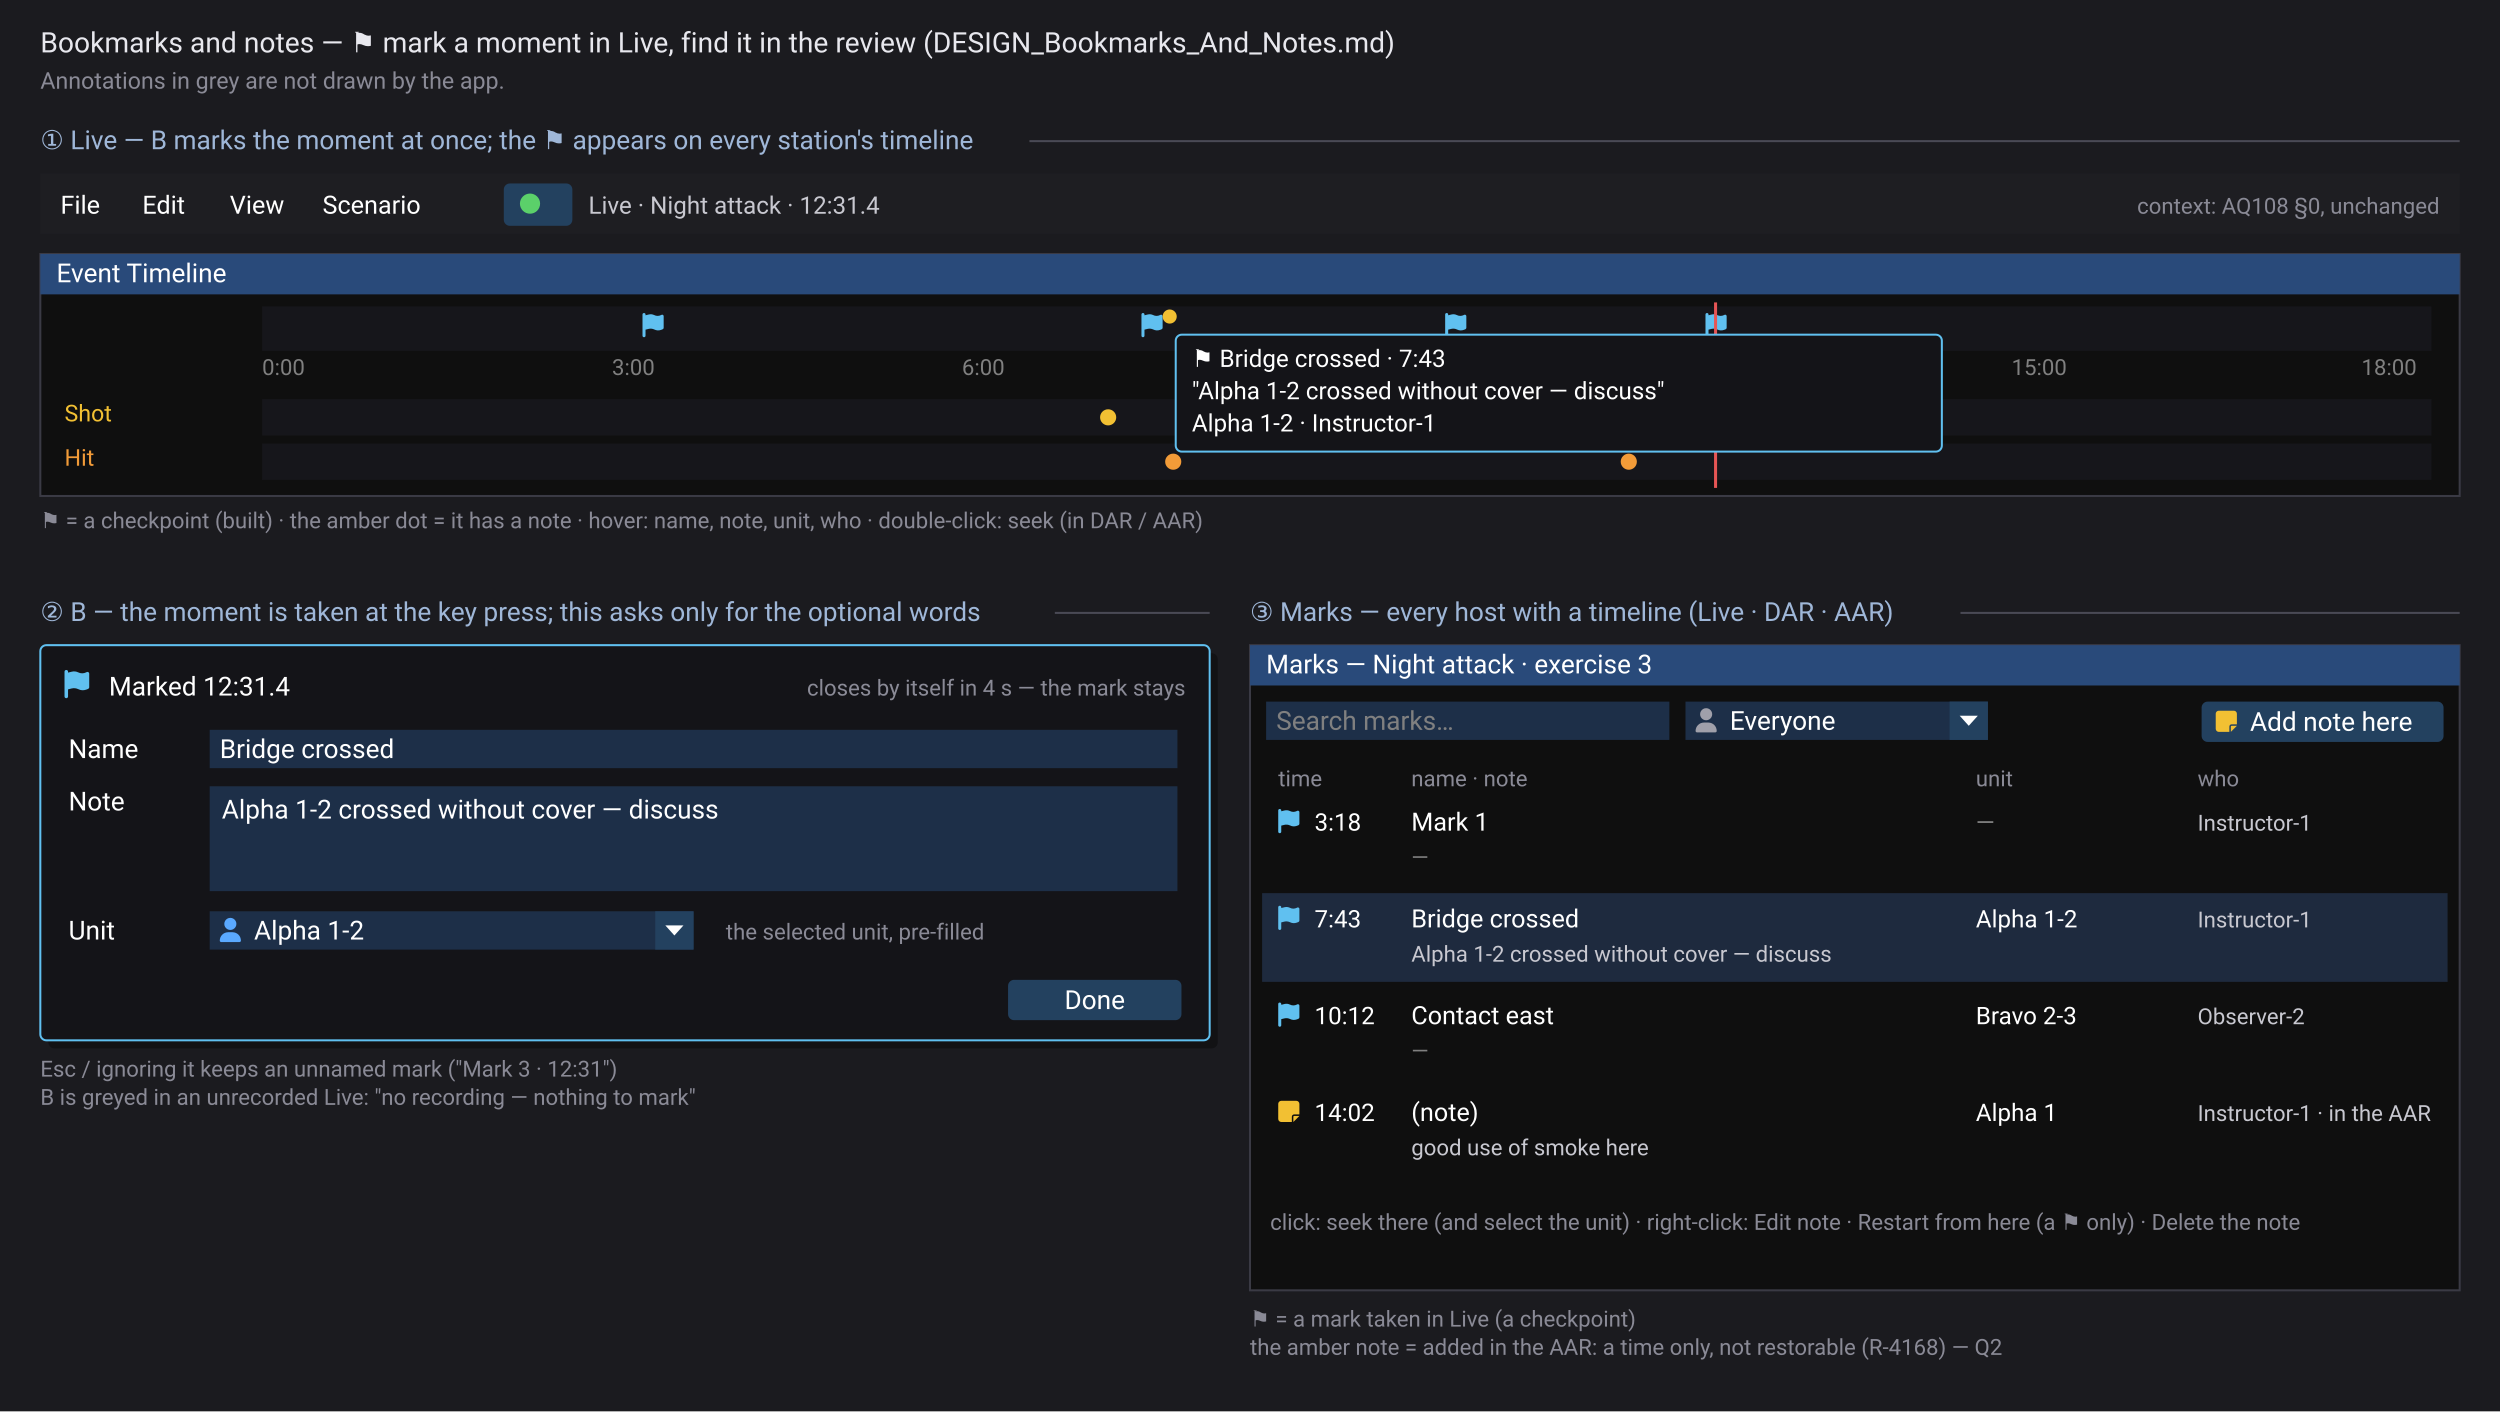
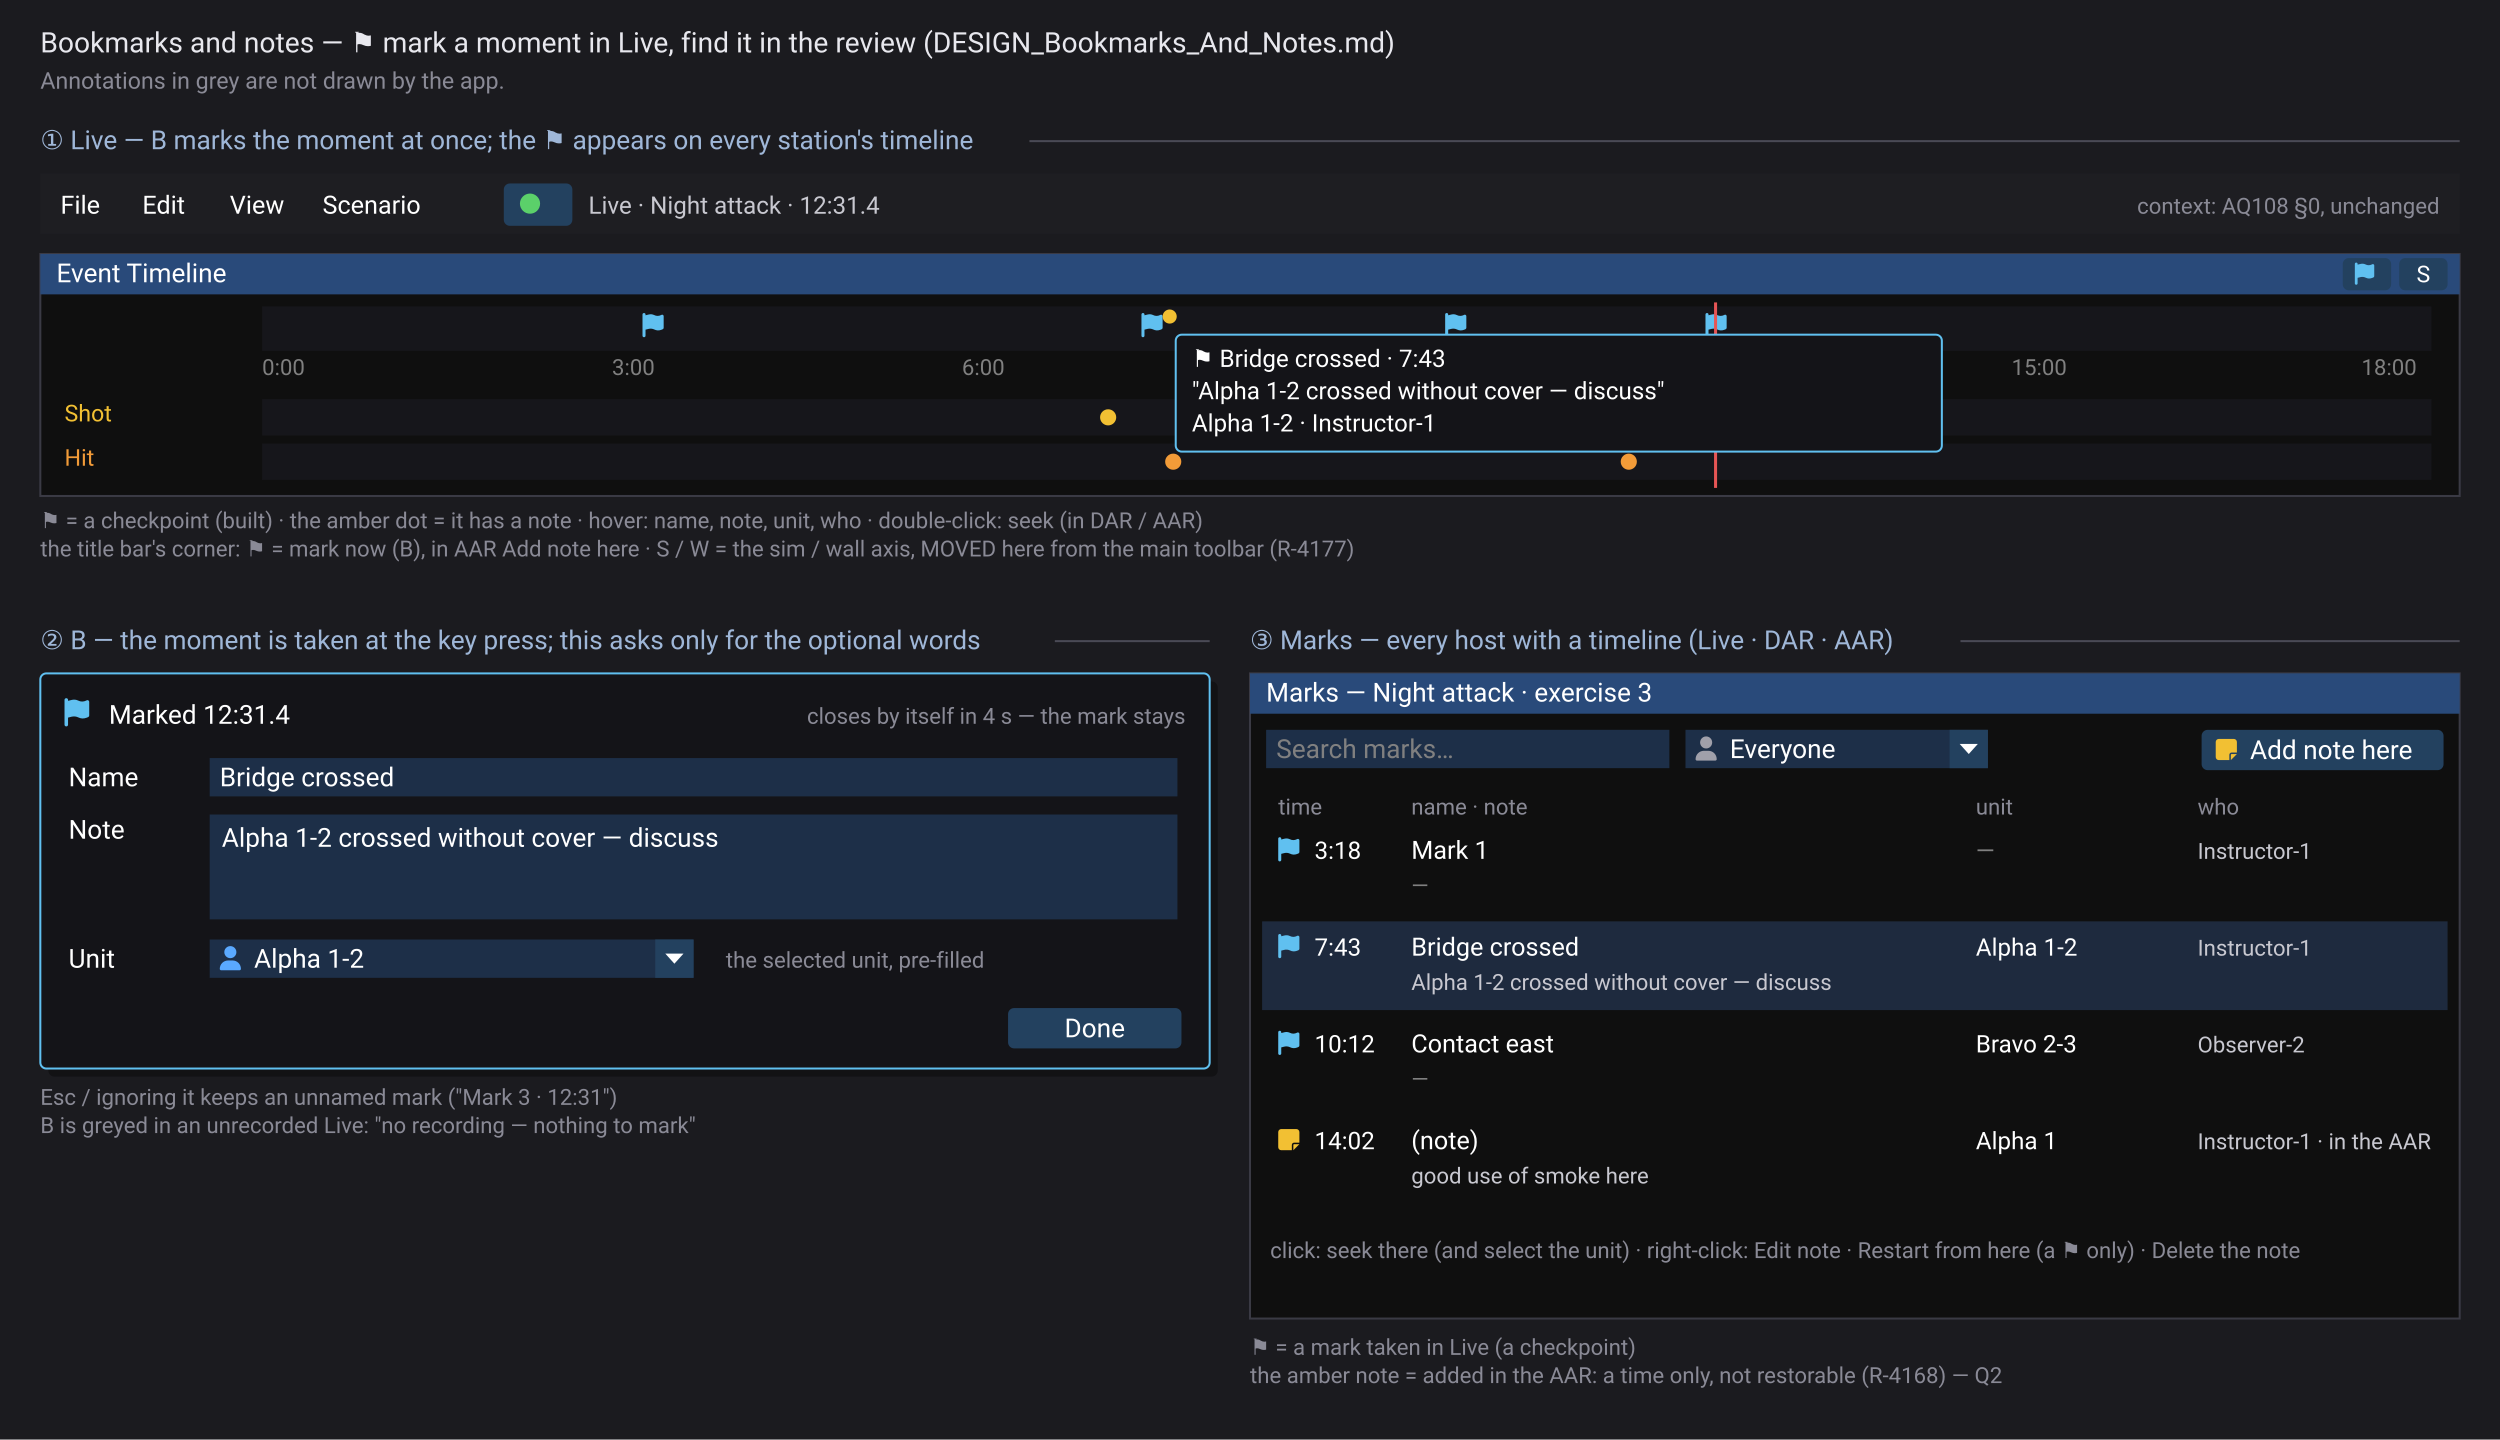
- <svg xmlns="http://www.w3.org/2000/svg" width="1240" height="700" viewBox="0 0 1240 700">
-   <rect x="0" y="0" width="1240" height="700" fill="#1B1B1F" rx="0" opacity="1" />
+ <svg xmlns="http://www.w3.org/2000/svg" width="1240" height="714" viewBox="0 0 1240 714">
+   <rect x="0" y="0" width="1240" height="714" fill="#1B1B1F" rx="0" opacity="1" />
  <text x="20" y="26" fill="#E8E8EE" font-size="14" font-family="Roboto, Segoe UI, Arial, sans-serif" text-anchor="start" font-weight="normal" xml:space="preserve">Bookmarks and notes — ⚑ mark a moment in Live, find it in the review (DESIGN_Bookmarks_And_Notes.md)</text>
  <text x="20" y="44" fill="#8A8A96" font-size="11.5" font-family="Roboto, Segoe UI, Arial, sans-serif" text-anchor="start" font-weight="normal" xml:space="preserve">Annotations in grey are not drawn by the app.</text>
  <text x="20" y="74" fill="#9FB7D8" font-size="13" font-family="Roboto, Segoe UI, Arial, sans-serif" text-anchor="start" font-weight="normal" xml:space="preserve">① Live — B marks the moment at once; the ⚑ appears on every station's timeline</text>
  <line x1="510.6" y1="70" x2="1220" y2="70" stroke="#4A4A55" stroke-width="1" />
  <rect x="20" y="86" width="1200" height="30" fill="#1E1E22" rx="0" opacity="1" />
  <text x="30" y="106" fill="#FFFFFF" font-size="12.5" font-family="Roboto, Segoe UI, Arial, sans-serif" text-anchor="start" font-weight="normal" xml:space="preserve">File</text>
  <text x="70.596" y="106" fill="#FFFFFF" font-size="12.5" font-family="Roboto, Segoe UI, Arial, sans-serif" text-anchor="start" font-weight="normal" xml:space="preserve">Edit</text>
  <text x="113.981" y="106" fill="#FFFFFF" font-size="12.5" font-family="Roboto, Segoe UI, Arial, sans-serif" text-anchor="start" font-weight="normal" xml:space="preserve">View</text>
  <text x="159.962" y="106" fill="#FFFFFF" font-size="12.5" font-family="Roboto, Segoe UI, Arial, sans-serif" text-anchor="start" font-weight="normal" xml:space="preserve">Scenario</text>
  <rect x="249.885" y="91" width="34" height="21" fill="#23415F" rx="3" opacity="1" />
  <circle cx="262.885" cy="101" r="5" fill="#5BD06A" />
  <text x="291.885" y="106" fill="#C8C8D0" font-size="12" font-family="Roboto, Segoe UI, Arial, sans-serif" text-anchor="start" font-weight="normal" xml:space="preserve">Live · Night attack · 12:31.4</text>
  <text x="1210" y="106" fill="#8A8A96" font-size="11" font-family="Roboto, Segoe UI, Arial, sans-serif" text-anchor="end" font-weight="normal" xml:space="preserve">context: AQ108 §0, unchanged</text>
  <rect x="20" y="126" width="1200" height="120" fill="#0F0F0F" rx="0" stroke="#3A3A44" stroke-width="1" opacity="1" />
  <rect x="20" y="126" width="1200" height="20" fill="#294A7A" rx="0" opacity="1" />
  <text x="28" y="140" fill="#FFFFFF" font-size="13" font-family="Roboto, Segoe UI, Arial, sans-serif" text-anchor="start" font-weight="normal" xml:space="preserve">Event Timeline</text>
+   <rect x="1162" y="128" width="24" height="16" fill="#23415F" rx="3" opacity="1" />
+   <path d="M64 416Q64 430 55 439Q46 448 32 448Q18 448 9 439Q0 430 0 416V384V80V-32Q0 -46 9 -55Q18 -64 32 -64Q46 -64 55 -55Q64 -46 64 -32V96L128 112Q192 127 251 99Q320 65 393 91L427 104Q447 113 448 134V382Q447 400 433 408Q420 417 403 410L394 405Q358 387 320 387Q282 387 247 405Q192 431 133 417L64 400V416Z" fill="#60C0F0" fill-opacity="1" transform="translate(1168,139.8613) scale(0.02148438,-0.02148438)" />
+   <rect x="1190" y="128" width="24" height="16" fill="#23415F" rx="3" opacity="1" />
+   <text x="1202" y="140" fill="#FFFFFF" font-size="11.5" font-family="Roboto, Segoe UI, Arial, sans-serif" text-anchor="middle" font-weight="normal" xml:space="preserve">S</text>
  <rect x="130" y="152" width="1076" height="22" fill="#16161B" rx="0" opacity="1" />
  <text x="130.0" y="186" fill="#808080" font-size="11" font-family="Roboto, Segoe UI, Arial, sans-serif" text-anchor="start" font-weight="normal" xml:space="preserve">0:00</text>
  <text x="303.548" y="186" fill="#808080" font-size="11" font-family="Roboto, Segoe UI, Arial, sans-serif" text-anchor="start" font-weight="normal" xml:space="preserve">3:00</text>
  <text x="477.097" y="186" fill="#808080" font-size="11" font-family="Roboto, Segoe UI, Arial, sans-serif" text-anchor="start" font-weight="normal" xml:space="preserve">6:00</text>
  <text x="650.645" y="186" fill="#808080" font-size="11" font-family="Roboto, Segoe UI, Arial, sans-serif" text-anchor="start" font-weight="normal" xml:space="preserve">9:00</text>
  <text x="824.194" y="186" fill="#808080" font-size="11" font-family="Roboto, Segoe UI, Arial, sans-serif" text-anchor="start" font-weight="normal" xml:space="preserve">12:00</text>
  <text x="997.742" y="186" fill="#808080" font-size="11" font-family="Roboto, Segoe UI, Arial, sans-serif" text-anchor="start" font-weight="normal" xml:space="preserve">15:00</text>
  <text x="1171.29" y="186" fill="#808080" font-size="11" font-family="Roboto, Segoe UI, Arial, sans-serif" text-anchor="start" font-weight="normal" xml:space="preserve">18:00</text>
  <path d="M64 416Q64 430 55 439Q46 448 32 448Q18 448 9 439Q0 430 0 416V384V80V-32Q0 -46 9 -55Q18 -64 32 -64Q46 -64 55 -55Q64 -46 64 -32V96L128 112Q192 127 251 99Q320 65 393 91L427 104Q447 113 448 134V382Q447 400 433 408Q420 417 403 410L394 405Q358 387 320 387Q282 387 247 405Q192 431 133 417L64 400V416Z" fill="#60C0F0" fill-opacity="1" transform="translate(318.68,165.7578) scale(0.0234375,-0.0234375)" />
  <path d="M64 416Q64 430 55 439Q46 448 32 448Q18 448 9 439Q0 430 0 416V384V80V-32Q0 -46 9 -55Q18 -64 32 -64Q46 -64 55 -55Q64 -46 64 -32V96L128 112Q192 127 251 99Q320 65 393 91L427 104Q447 113 448 134V382Q447 400 433 408Q420 417 403 410L394 405Q358 387 320 387Q282 387 247 405Q192 431 133 417L64 400V416Z" fill="#60C0F0" fill-opacity="1" transform="translate(566.16,165.7578) scale(0.0234375,-0.0234375)" />
  <circle cx="580.16" cy="157" r="3.5" fill="#F2C033" />
  <path d="M64 416Q64 430 55 439Q46 448 32 448Q18 448 9 439Q0 430 0 416V384V80V-32Q0 -46 9 -55Q18 -64 32 -64Q46 -64 55 -55Q64 -46 64 -32V96L128 112Q192 127 251 99Q320 65 393 91L427 104Q447 113 448 134V382Q447 400 433 408Q420 417 403 410L394 405Q358 387 320 387Q282 387 247 405Q192 431 133 417L64 400V416Z" fill="#60C0F0" fill-opacity="1" transform="translate(716.8,165.7578) scale(0.0234375,-0.0234375)" />
  <path d="M64 416Q64 430 55 439Q46 448 32 448Q18 448 9 439Q0 430 0 416V384V80V-32Q0 -46 9 -55Q18 -64 32 -64Q46 -64 55 -55Q64 -46 64 -32V96L128 112Q192 127 251 99Q320 65 393 91L427 104Q447 113 448 134V382Q447 400 433 408Q420 417 403 410L394 405Q358 387 320 387Q282 387 247 405Q192 431 133 417L64 400V416Z" fill="#60C0F0" fill-opacity="1" transform="translate(845.92,165.7578) scale(0.0234375,-0.0234375)" />
  <text x="32" y="209" fill="#F2C033" font-size="11.5" font-family="Roboto, Segoe UI, Arial, sans-serif" text-anchor="start" font-weight="normal" xml:space="preserve">Shot</text>
  <rect x="130" y="198" width="1076" height="18" fill="#16161B" rx="0" opacity="1" />
  <circle cx="549.64" cy="207" r="4" fill="#F2C033" />
  <circle cx="614.2" cy="207" r="4" fill="#F2C033" />
  <circle cx="797.12" cy="207" r="4" fill="#F2C033" />
  <text x="32" y="231" fill="#F29B38" font-size="11.5" font-family="Roboto, Segoe UI, Arial, sans-serif" text-anchor="start" font-weight="normal" xml:space="preserve">Hit</text>
  <rect x="130" y="220" width="1076" height="18" fill="#16161B" rx="0" opacity="1" />
  <circle cx="581.92" cy="229" r="4" fill="#F29B38" />
  <circle cx="807.88" cy="229" r="4" fill="#F29B38" />
  <line x1="850.92" y1="150" x2="850.92" y2="242" stroke="#E65555" stroke-width="1.5" />
  <rect x="583.16" y="166" width="380" height="58" fill="#141418" rx="3" stroke="#60C0F0" stroke-width="1" opacity="1" />
  <text x="591.16" y="182" fill="#FFFFFF" font-size="12" font-family="Roboto, Segoe UI, Arial, sans-serif" text-anchor="start" font-weight="normal" xml:space="preserve">⚑ Bridge crossed · 7:43</text>
  <text x="591.16" y="198" fill="#FFFFFF" font-size="12" font-family="Roboto, Segoe UI, Arial, sans-serif" text-anchor="start" font-weight="normal" xml:space="preserve">"Alpha 1-2 crossed without cover — discuss"</text>
  <text x="591.16" y="214" fill="#FFFFFF" font-size="12" font-family="Roboto, Segoe UI, Arial, sans-serif" text-anchor="start" font-weight="normal" xml:space="preserve">Alpha 1-2 · Instructor-1</text>
  <text x="20" y="262" fill="#8A8A96" font-size="11" font-family="Roboto, Segoe UI, Arial, sans-serif" text-anchor="start" font-weight="normal" xml:space="preserve">⚑ = a checkpoint (built) · the amber dot = it has a note · hover: name, note, unit, who · double-click: seek (in DAR / AAR)</text>
-   <text x="20" y="308" fill="#9FB7D8" font-size="13" font-family="Roboto, Segoe UI, Arial, sans-serif" text-anchor="start" font-weight="normal" xml:space="preserve">② B — the moment is taken at the key press; this asks only for the optional words</text>
-   <line x1="523.2" y1="304" x2="600" y2="304" stroke="#4A4A55" stroke-width="1" />
-   <rect x="24" y="324" width="580" height="196" fill="#000000" rx="3" opacity="0.35" />
-   <rect x="20" y="320" width="580" height="196" fill="#141418" rx="3" stroke="#60C0F0" stroke-width="1" opacity="1" />
-   <path d="M64 416Q64 430 55 439Q46 448 32 448Q18 448 9 439Q0 430 0 416V384V80V-32Q0 -46 9 -55Q18 -64 32 -64Q46 -64 55 -55Q64 -46 64 -32V96L128 112Q192 127 251 99Q320 65 393 91L427 104Q447 113 448 134V382Q447 400 433 408Q420 417 403 410L394 405Q358 387 320 387Q282 387 247 405Q192 431 133 417L64 400V416Z" fill="#60C0F0" fill-opacity="1" transform="translate(32,344.5508) scale(0.02734375,-0.02734375)" />
-   <text x="54" y="345" fill="#FFFFFF" font-size="13" font-family="Roboto, Segoe UI, Arial, sans-serif" text-anchor="start" font-weight="normal" xml:space="preserve">Marked 12:31.4</text>
-   <text x="588" y="345" fill="#8A8A96" font-size="11" font-family="Roboto, Segoe UI, Arial, sans-serif" text-anchor="end" font-weight="normal" xml:space="preserve">closes by itself in 4 s — the mark stays</text>
-   <text x="34" y="376" fill="#FFFFFF" font-size="13" font-family="Roboto, Segoe UI, Arial, sans-serif" text-anchor="start" font-weight="normal" xml:space="preserve">Name</text>
-   <rect x="104" y="362" width="480" height="19" fill="#1D2F48" rx="0" opacity="1" />
-   <text x="109" y="376" fill="#FFFFFF" font-size="13" font-family="Roboto, Segoe UI, Arial, sans-serif" text-anchor="start" font-weight="normal" xml:space="preserve">Bridge crossed</text>
-   <text x="34" y="402" fill="#FFFFFF" font-size="13" font-family="Roboto, Segoe UI, Arial, sans-serif" text-anchor="start" font-weight="normal" xml:space="preserve">Note</text>
-   <rect x="104" y="390" width="480" height="52" fill="#1D2F48" rx="0" opacity="1" />
-   <text x="110" y="406" fill="#FFFFFF" font-size="13" font-family="Roboto, Segoe UI, Arial, sans-serif" text-anchor="start" font-weight="normal" xml:space="preserve">Alpha 1-2 crossed without cover — discuss</text>
-   <text x="34" y="466" fill="#FFFFFF" font-size="13" font-family="Roboto, Segoe UI, Arial, sans-serif" text-anchor="start" font-weight="normal" xml:space="preserve">Unit</text>
-   <rect x="104" y="452" width="240" height="19" fill="#1D2F48" rx="0" opacity="1" />
-   <rect x="325" y="452" width="19" height="19" fill="#23415F" rx="0" opacity="1" />
-   <path d="M330 459 l4.5 5 l4.5 -5 z" fill="#FFFFFF" />
-   <path d="M224 192Q259 192 288 209Q317 226 335 256Q352 286 352 320Q352 354 335 384Q317 414 288 431Q259 448 224 448Q189 448 160 431Q131 414 113 384Q96 354 96 320Q96 286 113 256Q131 226 160 209Q189 192 224 192ZM178 144Q103 142 52 92Q2 41 0 -34Q0 -47 9 -55Q17 -64 30 -64H418Q431 -64 439 -55Q448 -47 448 -34Q446 41 396 92Q345 142 270 144H178Z" fill="#5AA9FF" fill-opacity="1" transform="translate(109,465.7578) scale(0.0234375,-0.0234375)" />
-   <text x="126" y="466" fill="#FFFFFF" font-size="13" font-family="Roboto, Segoe UI, Arial, sans-serif" text-anchor="start" font-weight="normal" xml:space="preserve">Alpha 1-2</text>
-   <text x="360" y="466" fill="#8A8A96" font-size="11" font-family="Roboto, Segoe UI, Arial, sans-serif" text-anchor="start" font-weight="normal" xml:space="preserve">the selected unit, pre-filled</text>
-   <rect x="500" y="486" width="86" height="20" fill="#23415F" rx="3" opacity="1" />
-   <text x="543.0" y="500.5" fill="#FFFFFF" font-size="13" font-family="Roboto, Segoe UI, Arial, sans-serif" text-anchor="middle" font-weight="normal" xml:space="preserve">Done</text>
-   <text x="20" y="534" fill="#8A8A96" font-size="11" font-family="Roboto, Segoe UI, Arial, sans-serif" text-anchor="start" font-weight="normal" xml:space="preserve">Esc / ignoring it keeps an unnamed mark ("Mark 3 · 12:31")</text>
-   <text x="20" y="548" fill="#8A8A96" font-size="11" font-family="Roboto, Segoe UI, Arial, sans-serif" text-anchor="start" font-weight="normal" xml:space="preserve">B is greyed in an unrecorded Live: "no recording — nothing to mark"</text>
-   <text x="620" y="308" fill="#9FB7D8" font-size="13" font-family="Roboto, Segoe UI, Arial, sans-serif" text-anchor="start" font-weight="normal" xml:space="preserve">③ Marks — every host with a timeline (Live · DAR · AAR)</text>
-   <line x1="972.4" y1="304" x2="1220" y2="304" stroke="#4A4A55" stroke-width="1" />
-   <rect x="620" y="320" width="600" height="320" fill="#0F0F0F" rx="0" stroke="#3A3A44" stroke-width="1" opacity="1" />
-   <rect x="620" y="320" width="600" height="20" fill="#294A7A" rx="0" opacity="1" />
-   <text x="628" y="334" fill="#FFFFFF" font-size="13" font-family="Roboto, Segoe UI, Arial, sans-serif" text-anchor="start" font-weight="normal" xml:space="preserve">Marks — Night attack · exercise 3</text>
-   <rect x="628" y="348" width="200" height="19" fill="#1D2F48" rx="0" opacity="1" />
-   <text x="633" y="362" fill="#808080" font-size="13" font-family="Roboto, Segoe UI, Arial, sans-serif" text-anchor="start" font-weight="normal" xml:space="preserve">Search marks…</text>
-   <rect x="836" y="348" width="150" height="19" fill="#1D2F48" rx="0" opacity="1" />
-   <rect x="967" y="348" width="19" height="19" fill="#23415F" rx="0" opacity="1" />
-   <path d="M972 355 l4.5 5 l4.5 -5 z" fill="#FFFFFF" />
-   <path d="M224 192Q259 192 288 209Q317 226 335 256Q352 286 352 320Q352 354 335 384Q317 414 288 431Q259 448 224 448Q189 448 160 431Q131 414 113 384Q96 354 96 320Q96 286 113 256Q131 226 160 209Q189 192 224 192ZM178 144Q103 142 52 92Q2 41 0 -34Q0 -47 9 -55Q17 -64 30 -64H418Q431 -64 439 -55Q448 -47 448 -34Q446 41 396 92Q345 142 270 144H178Z" fill="#A0A0AA" fill-opacity="1" transform="translate(841,361.7578) scale(0.0234375,-0.0234375)" />
-   <text x="858" y="362" fill="#FFFFFF" font-size="13" font-family="Roboto, Segoe UI, Arial, sans-serif" text-anchor="start" font-weight="normal" xml:space="preserve">Everyone</text>
-   <rect x="1092" y="348" width="120" height="20" fill="#23415F" rx="3" opacity="1" />
-   <path d="M64 416Q37 415 19 397Q1 379 0 352V32Q1 5 19 -13Q37 -31 64 -32H288V80Q289 100 302 114Q316 127 336 128H448V352Q447 379 429 397Q411 415 384 416H64ZM448 96H403H448H336Q321 95 320 80V13V-32L352 0L416 64L448 96Z" fill="#F2C033" fill-opacity="1" transform="translate(1099,362.2578) scale(0.0234375,-0.0234375)" />
-   <text x="1116" y="362.5" fill="#FFFFFF" font-size="13" font-family="Roboto, Segoe UI, Arial, sans-serif" text-anchor="start" font-weight="normal" xml:space="preserve">Add note here</text>
-   <text x="634" y="390" fill="#8A8A96" font-size="11" font-family="Roboto, Segoe UI, Arial, sans-serif" text-anchor="start" font-weight="normal" xml:space="preserve">time</text>
-   <text x="700" y="390" fill="#8A8A96" font-size="11" font-family="Roboto, Segoe UI, Arial, sans-serif" text-anchor="start" font-weight="normal" xml:space="preserve">name · note</text>
-   <text x="980" y="390" fill="#8A8A96" font-size="11" font-family="Roboto, Segoe UI, Arial, sans-serif" text-anchor="start" font-weight="normal" xml:space="preserve">unit</text>
-   <text x="1090" y="390" fill="#8A8A96" font-size="11" font-family="Roboto, Segoe UI, Arial, sans-serif" text-anchor="start" font-weight="normal" xml:space="preserve">who</text>
-   <path d="M64 416Q64 430 55 439Q46 448 32 448Q18 448 9 439Q0 430 0 416V384V80V-32Q0 -46 9 -55Q18 -64 32 -64Q46 -64 55 -55Q64 -46 64 -32V96L128 112Q192 127 251 99Q320 65 393 91L427 104Q447 113 448 134V382Q447 400 433 408Q420 417 403 410L394 405Q358 387 320 387Q282 387 247 405Q192 431 133 417L64 400V416Z" fill="#60C0F0" fill-opacity="1" transform="translate(634,411.7578) scale(0.0234375,-0.0234375)" />
-   <text x="652" y="412" fill="#FFFFFF" font-size="12" font-family="Roboto, Segoe UI, Arial, sans-serif" text-anchor="start" font-weight="normal" xml:space="preserve">3:18</text>
-   <text x="700" y="412" fill="#FFFFFF" font-size="12.5" font-family="Roboto, Segoe UI, Arial, sans-serif" text-anchor="start" font-weight="normal" xml:space="preserve">Mark 1</text>
-   <text x="700" y="429" fill="#808080" font-size="11" font-family="Roboto, Segoe UI, Arial, sans-serif" text-anchor="start" font-weight="normal" xml:space="preserve">—</text>
-   <text x="980" y="412" fill="#808080" font-size="12" font-family="Roboto, Segoe UI, Arial, sans-serif" text-anchor="start" font-weight="normal" xml:space="preserve">—</text>
-   <text x="1090" y="412" fill="#C8C8D0" font-size="11" font-family="Roboto, Segoe UI, Arial, sans-serif" text-anchor="start" font-weight="normal" xml:space="preserve">Instructor-1</text>
-   <rect x="626" y="443" width="588" height="44" fill="#1E2A3E" rx="0" opacity="1" />
-   <path d="M64 416Q64 430 55 439Q46 448 32 448Q18 448 9 439Q0 430 0 416V384V80V-32Q0 -46 9 -55Q18 -64 32 -64Q46 -64 55 -55Q64 -46 64 -32V96L128 112Q192 127 251 99Q320 65 393 91L427 104Q447 113 448 134V382Q447 400 433 408Q420 417 403 410L394 405Q358 387 320 387Q282 387 247 405Q192 431 133 417L64 400V416Z" fill="#60C0F0" fill-opacity="1" transform="translate(634,459.7578) scale(0.0234375,-0.0234375)" />
-   <text x="652" y="460" fill="#FFFFFF" font-size="12" font-family="Roboto, Segoe UI, Arial, sans-serif" text-anchor="start" font-weight="normal" xml:space="preserve">7:43</text>
-   <text x="700" y="460" fill="#FFFFFF" font-size="12.5" font-family="Roboto, Segoe UI, Arial, sans-serif" text-anchor="start" font-weight="normal" xml:space="preserve">Bridge crossed</text>
-   <text x="700" y="477" fill="#C8C8D0" font-size="11" font-family="Roboto, Segoe UI, Arial, sans-serif" text-anchor="start" font-weight="normal" xml:space="preserve">Alpha 1-2 crossed without cover — discuss</text>
-   <text x="980" y="460" fill="#FFFFFF" font-size="12" font-family="Roboto, Segoe UI, Arial, sans-serif" text-anchor="start" font-weight="normal" xml:space="preserve">Alpha 1-2</text>
-   <text x="1090" y="460" fill="#C8C8D0" font-size="11" font-family="Roboto, Segoe UI, Arial, sans-serif" text-anchor="start" font-weight="normal" xml:space="preserve">Instructor-1</text>
-   <path d="M64 416Q64 430 55 439Q46 448 32 448Q18 448 9 439Q0 430 0 416V384V80V-32Q0 -46 9 -55Q18 -64 32 -64Q46 -64 55 -55Q64 -46 64 -32V96L128 112Q192 127 251 99Q320 65 393 91L427 104Q447 113 448 134V382Q447 400 433 408Q420 417 403 410L394 405Q358 387 320 387Q282 387 247 405Q192 431 133 417L64 400V416Z" fill="#60C0F0" fill-opacity="1" transform="translate(634,507.7578) scale(0.0234375,-0.0234375)" />
-   <text x="652" y="508" fill="#FFFFFF" font-size="12" font-family="Roboto, Segoe UI, Arial, sans-serif" text-anchor="start" font-weight="normal" xml:space="preserve">10:12</text>
-   <text x="700" y="508" fill="#FFFFFF" font-size="12.5" font-family="Roboto, Segoe UI, Arial, sans-serif" text-anchor="start" font-weight="normal" xml:space="preserve">Contact east</text>
-   <text x="700" y="525" fill="#808080" font-size="11" font-family="Roboto, Segoe UI, Arial, sans-serif" text-anchor="start" font-weight="normal" xml:space="preserve">—</text>
-   <text x="980" y="508" fill="#FFFFFF" font-size="12" font-family="Roboto, Segoe UI, Arial, sans-serif" text-anchor="start" font-weight="normal" xml:space="preserve">Bravo 2-3</text>
-   <text x="1090" y="508" fill="#C8C8D0" font-size="11" font-family="Roboto, Segoe UI, Arial, sans-serif" text-anchor="start" font-weight="normal" xml:space="preserve">Observer-2</text>
-   <path d="M64 416Q37 415 19 397Q1 379 0 352V32Q1 5 19 -13Q37 -31 64 -32H288V80Q289 100 302 114Q316 127 336 128H448V352Q447 379 429 397Q411 415 384 416H64ZM448 96H403H448H336Q321 95 320 80V13V-32L352 0L416 64L448 96Z" fill="#F2C033" fill-opacity="1" transform="translate(634,555.7578) scale(0.0234375,-0.0234375)" />
-   <text x="652" y="556" fill="#FFFFFF" font-size="12" font-family="Roboto, Segoe UI, Arial, sans-serif" text-anchor="start" font-weight="normal" xml:space="preserve">14:02</text>
-   <text x="700" y="556" fill="#FFFFFF" font-size="12.5" font-family="Roboto, Segoe UI, Arial, sans-serif" text-anchor="start" font-weight="normal" xml:space="preserve">(note)</text>
-   <text x="700" y="573" fill="#C8C8D0" font-size="11" font-family="Roboto, Segoe UI, Arial, sans-serif" text-anchor="start" font-weight="normal" xml:space="preserve">good use of smoke here</text>
-   <text x="980" y="556" fill="#FFFFFF" font-size="12" font-family="Roboto, Segoe UI, Arial, sans-serif" text-anchor="start" font-weight="normal" xml:space="preserve">Alpha 1</text>
-   <text x="1090" y="556" fill="#C8C8D0" font-size="11" font-family="Roboto, Segoe UI, Arial, sans-serif" text-anchor="start" font-weight="normal" xml:space="preserve">Instructor-1 · in the AAR</text>
-   <text x="630" y="610" fill="#8A8A96" font-size="11" font-family="Roboto, Segoe UI, Arial, sans-serif" text-anchor="start" font-weight="normal" xml:space="preserve">click: seek there (and select the unit) · right-click: Edit note · Restart from here (a ⚑ only) · Delete the note</text>
-   <text x="620" y="658" fill="#8A8A96" font-size="11" font-family="Roboto, Segoe UI, Arial, sans-serif" text-anchor="start" font-weight="normal" xml:space="preserve">⚑ = a mark taken in Live (a checkpoint)</text>
-   <text x="620" y="672" fill="#8A8A96" font-size="11" font-family="Roboto, Segoe UI, Arial, sans-serif" text-anchor="start" font-weight="normal" xml:space="preserve">the amber note = added in the AAR: a time only, not restorable (R-4168) — Q2</text>
+   <text x="20" y="276" fill="#8A8A96" font-size="11" font-family="Roboto, Segoe UI, Arial, sans-serif" text-anchor="start" font-weight="normal" xml:space="preserve">the title bar's corner: ⚑ = mark now (B), in AAR Add note here · S / W = the sim / wall axis, MOVED here from the main toolbar (R-4177)</text>
+   <text x="20" y="322" fill="#9FB7D8" font-size="13" font-family="Roboto, Segoe UI, Arial, sans-serif" text-anchor="start" font-weight="normal" xml:space="preserve">② B — the moment is taken at the key press; this asks only for the optional words</text>
+   <line x1="523.2" y1="318" x2="600" y2="318" stroke="#4A4A55" stroke-width="1" />
+   <rect x="24" y="338" width="580" height="196" fill="#000000" rx="3" opacity="0.35" />
+   <rect x="20" y="334" width="580" height="196" fill="#141418" rx="3" stroke="#60C0F0" stroke-width="1" opacity="1" />
+   <path d="M64 416Q64 430 55 439Q46 448 32 448Q18 448 9 439Q0 430 0 416V384V80V-32Q0 -46 9 -55Q18 -64 32 -64Q46 -64 55 -55Q64 -46 64 -32V96L128 112Q192 127 251 99Q320 65 393 91L427 104Q447 113 448 134V382Q447 400 433 408Q420 417 403 410L394 405Q358 387 320 387Q282 387 247 405Q192 431 133 417L64 400V416Z" fill="#60C0F0" fill-opacity="1" transform="translate(32,358.5508) scale(0.02734375,-0.02734375)" />
+   <text x="54" y="359" fill="#FFFFFF" font-size="13" font-family="Roboto, Segoe UI, Arial, sans-serif" text-anchor="start" font-weight="normal" xml:space="preserve">Marked 12:31.4</text>
+   <text x="588" y="359" fill="#8A8A96" font-size="11" font-family="Roboto, Segoe UI, Arial, sans-serif" text-anchor="end" font-weight="normal" xml:space="preserve">closes by itself in 4 s — the mark stays</text>
+   <text x="34" y="390" fill="#FFFFFF" font-size="13" font-family="Roboto, Segoe UI, Arial, sans-serif" text-anchor="start" font-weight="normal" xml:space="preserve">Name</text>
+   <rect x="104" y="376" width="480" height="19" fill="#1D2F48" rx="0" opacity="1" />
+   <text x="109" y="390" fill="#FFFFFF" font-size="13" font-family="Roboto, Segoe UI, Arial, sans-serif" text-anchor="start" font-weight="normal" xml:space="preserve">Bridge crossed</text>
+   <text x="34" y="416" fill="#FFFFFF" font-size="13" font-family="Roboto, Segoe UI, Arial, sans-serif" text-anchor="start" font-weight="normal" xml:space="preserve">Note</text>
+   <rect x="104" y="404" width="480" height="52" fill="#1D2F48" rx="0" opacity="1" />
+   <text x="110" y="420" fill="#FFFFFF" font-size="13" font-family="Roboto, Segoe UI, Arial, sans-serif" text-anchor="start" font-weight="normal" xml:space="preserve">Alpha 1-2 crossed without cover — discuss</text>
+   <text x="34" y="480" fill="#FFFFFF" font-size="13" font-family="Roboto, Segoe UI, Arial, sans-serif" text-anchor="start" font-weight="normal" xml:space="preserve">Unit</text>
+   <rect x="104" y="466" width="240" height="19" fill="#1D2F48" rx="0" opacity="1" />
+   <rect x="325" y="466" width="19" height="19" fill="#23415F" rx="0" opacity="1" />
+   <path d="M330 473 l4.5 5 l4.5 -5 z" fill="#FFFFFF" />
+   <path d="M224 192Q259 192 288 209Q317 226 335 256Q352 286 352 320Q352 354 335 384Q317 414 288 431Q259 448 224 448Q189 448 160 431Q131 414 113 384Q96 354 96 320Q96 286 113 256Q131 226 160 209Q189 192 224 192ZM178 144Q103 142 52 92Q2 41 0 -34Q0 -47 9 -55Q17 -64 30 -64H418Q431 -64 439 -55Q448 -47 448 -34Q446 41 396 92Q345 142 270 144H178Z" fill="#5AA9FF" fill-opacity="1" transform="translate(109,479.7578) scale(0.0234375,-0.0234375)" />
+   <text x="126" y="480" fill="#FFFFFF" font-size="13" font-family="Roboto, Segoe UI, Arial, sans-serif" text-anchor="start" font-weight="normal" xml:space="preserve">Alpha 1-2</text>
+   <text x="360" y="480" fill="#8A8A96" font-size="11" font-family="Roboto, Segoe UI, Arial, sans-serif" text-anchor="start" font-weight="normal" xml:space="preserve">the selected unit, pre-filled</text>
+   <rect x="500" y="500" width="86" height="20" fill="#23415F" rx="3" opacity="1" />
+   <text x="543.0" y="514.5" fill="#FFFFFF" font-size="13" font-family="Roboto, Segoe UI, Arial, sans-serif" text-anchor="middle" font-weight="normal" xml:space="preserve">Done</text>
+   <text x="20" y="548" fill="#8A8A96" font-size="11" font-family="Roboto, Segoe UI, Arial, sans-serif" text-anchor="start" font-weight="normal" xml:space="preserve">Esc / ignoring it keeps an unnamed mark ("Mark 3 · 12:31")</text>
+   <text x="20" y="562" fill="#8A8A96" font-size="11" font-family="Roboto, Segoe UI, Arial, sans-serif" text-anchor="start" font-weight="normal" xml:space="preserve">B is greyed in an unrecorded Live: "no recording — nothing to mark"</text>
+   <text x="620" y="322" fill="#9FB7D8" font-size="13" font-family="Roboto, Segoe UI, Arial, sans-serif" text-anchor="start" font-weight="normal" xml:space="preserve">③ Marks — every host with a timeline (Live · DAR · AAR)</text>
+   <line x1="972.4" y1="318" x2="1220" y2="318" stroke="#4A4A55" stroke-width="1" />
+   <rect x="620" y="334" width="600" height="320" fill="#0F0F0F" rx="0" stroke="#3A3A44" stroke-width="1" opacity="1" />
+   <rect x="620" y="334" width="600" height="20" fill="#294A7A" rx="0" opacity="1" />
+   <text x="628" y="348" fill="#FFFFFF" font-size="13" font-family="Roboto, Segoe UI, Arial, sans-serif" text-anchor="start" font-weight="normal" xml:space="preserve">Marks — Night attack · exercise 3</text>
+   <rect x="628" y="362" width="200" height="19" fill="#1D2F48" rx="0" opacity="1" />
+   <text x="633" y="376" fill="#808080" font-size="13" font-family="Roboto, Segoe UI, Arial, sans-serif" text-anchor="start" font-weight="normal" xml:space="preserve">Search marks…</text>
+   <rect x="836" y="362" width="150" height="19" fill="#1D2F48" rx="0" opacity="1" />
+   <rect x="967" y="362" width="19" height="19" fill="#23415F" rx="0" opacity="1" />
+   <path d="M972 369 l4.5 5 l4.5 -5 z" fill="#FFFFFF" />
+   <path d="M224 192Q259 192 288 209Q317 226 335 256Q352 286 352 320Q352 354 335 384Q317 414 288 431Q259 448 224 448Q189 448 160 431Q131 414 113 384Q96 354 96 320Q96 286 113 256Q131 226 160 209Q189 192 224 192ZM178 144Q103 142 52 92Q2 41 0 -34Q0 -47 9 -55Q17 -64 30 -64H418Q431 -64 439 -55Q448 -47 448 -34Q446 41 396 92Q345 142 270 144H178Z" fill="#A0A0AA" fill-opacity="1" transform="translate(841,375.7578) scale(0.0234375,-0.0234375)" />
+   <text x="858" y="376" fill="#FFFFFF" font-size="13" font-family="Roboto, Segoe UI, Arial, sans-serif" text-anchor="start" font-weight="normal" xml:space="preserve">Everyone</text>
+   <rect x="1092" y="362" width="120" height="20" fill="#23415F" rx="3" opacity="1" />
+   <path d="M64 416Q37 415 19 397Q1 379 0 352V32Q1 5 19 -13Q37 -31 64 -32H288V80Q289 100 302 114Q316 127 336 128H448V352Q447 379 429 397Q411 415 384 416H64ZM448 96H403H448H336Q321 95 320 80V13V-32L352 0L416 64L448 96Z" fill="#F2C033" fill-opacity="1" transform="translate(1099,376.2578) scale(0.0234375,-0.0234375)" />
+   <text x="1116" y="376.5" fill="#FFFFFF" font-size="13" font-family="Roboto, Segoe UI, Arial, sans-serif" text-anchor="start" font-weight="normal" xml:space="preserve">Add note here</text>
+   <text x="634" y="404" fill="#8A8A96" font-size="11" font-family="Roboto, Segoe UI, Arial, sans-serif" text-anchor="start" font-weight="normal" xml:space="preserve">time</text>
+   <text x="700" y="404" fill="#8A8A96" font-size="11" font-family="Roboto, Segoe UI, Arial, sans-serif" text-anchor="start" font-weight="normal" xml:space="preserve">name · note</text>
+   <text x="980" y="404" fill="#8A8A96" font-size="11" font-family="Roboto, Segoe UI, Arial, sans-serif" text-anchor="start" font-weight="normal" xml:space="preserve">unit</text>
+   <text x="1090" y="404" fill="#8A8A96" font-size="11" font-family="Roboto, Segoe UI, Arial, sans-serif" text-anchor="start" font-weight="normal" xml:space="preserve">who</text>
+   <path d="M64 416Q64 430 55 439Q46 448 32 448Q18 448 9 439Q0 430 0 416V384V80V-32Q0 -46 9 -55Q18 -64 32 -64Q46 -64 55 -55Q64 -46 64 -32V96L128 112Q192 127 251 99Q320 65 393 91L427 104Q447 113 448 134V382Q447 400 433 408Q420 417 403 410L394 405Q358 387 320 387Q282 387 247 405Q192 431 133 417L64 400V416Z" fill="#60C0F0" fill-opacity="1" transform="translate(634,425.7578) scale(0.0234375,-0.0234375)" />
+   <text x="652" y="426" fill="#FFFFFF" font-size="12" font-family="Roboto, Segoe UI, Arial, sans-serif" text-anchor="start" font-weight="normal" xml:space="preserve">3:18</text>
+   <text x="700" y="426" fill="#FFFFFF" font-size="12.5" font-family="Roboto, Segoe UI, Arial, sans-serif" text-anchor="start" font-weight="normal" xml:space="preserve">Mark 1</text>
+   <text x="700" y="443" fill="#808080" font-size="11" font-family="Roboto, Segoe UI, Arial, sans-serif" text-anchor="start" font-weight="normal" xml:space="preserve">—</text>
+   <text x="980" y="426" fill="#808080" font-size="12" font-family="Roboto, Segoe UI, Arial, sans-serif" text-anchor="start" font-weight="normal" xml:space="preserve">—</text>
+   <text x="1090" y="426" fill="#C8C8D0" font-size="11" font-family="Roboto, Segoe UI, Arial, sans-serif" text-anchor="start" font-weight="normal" xml:space="preserve">Instructor-1</text>
+   <rect x="626" y="457" width="588" height="44" fill="#1E2A3E" rx="0" opacity="1" />
+   <path d="M64 416Q64 430 55 439Q46 448 32 448Q18 448 9 439Q0 430 0 416V384V80V-32Q0 -46 9 -55Q18 -64 32 -64Q46 -64 55 -55Q64 -46 64 -32V96L128 112Q192 127 251 99Q320 65 393 91L427 104Q447 113 448 134V382Q447 400 433 408Q420 417 403 410L394 405Q358 387 320 387Q282 387 247 405Q192 431 133 417L64 400V416Z" fill="#60C0F0" fill-opacity="1" transform="translate(634,473.7578) scale(0.0234375,-0.0234375)" />
+   <text x="652" y="474" fill="#FFFFFF" font-size="12" font-family="Roboto, Segoe UI, Arial, sans-serif" text-anchor="start" font-weight="normal" xml:space="preserve">7:43</text>
+   <text x="700" y="474" fill="#FFFFFF" font-size="12.5" font-family="Roboto, Segoe UI, Arial, sans-serif" text-anchor="start" font-weight="normal" xml:space="preserve">Bridge crossed</text>
+   <text x="700" y="491" fill="#C8C8D0" font-size="11" font-family="Roboto, Segoe UI, Arial, sans-serif" text-anchor="start" font-weight="normal" xml:space="preserve">Alpha 1-2 crossed without cover — discuss</text>
+   <text x="980" y="474" fill="#FFFFFF" font-size="12" font-family="Roboto, Segoe UI, Arial, sans-serif" text-anchor="start" font-weight="normal" xml:space="preserve">Alpha 1-2</text>
+   <text x="1090" y="474" fill="#C8C8D0" font-size="11" font-family="Roboto, Segoe UI, Arial, sans-serif" text-anchor="start" font-weight="normal" xml:space="preserve">Instructor-1</text>
+   <path d="M64 416Q64 430 55 439Q46 448 32 448Q18 448 9 439Q0 430 0 416V384V80V-32Q0 -46 9 -55Q18 -64 32 -64Q46 -64 55 -55Q64 -46 64 -32V96L128 112Q192 127 251 99Q320 65 393 91L427 104Q447 113 448 134V382Q447 400 433 408Q420 417 403 410L394 405Q358 387 320 387Q282 387 247 405Q192 431 133 417L64 400V416Z" fill="#60C0F0" fill-opacity="1" transform="translate(634,521.7578) scale(0.0234375,-0.0234375)" />
+   <text x="652" y="522" fill="#FFFFFF" font-size="12" font-family="Roboto, Segoe UI, Arial, sans-serif" text-anchor="start" font-weight="normal" xml:space="preserve">10:12</text>
+   <text x="700" y="522" fill="#FFFFFF" font-size="12.5" font-family="Roboto, Segoe UI, Arial, sans-serif" text-anchor="start" font-weight="normal" xml:space="preserve">Contact east</text>
+   <text x="700" y="539" fill="#808080" font-size="11" font-family="Roboto, Segoe UI, Arial, sans-serif" text-anchor="start" font-weight="normal" xml:space="preserve">—</text>
+   <text x="980" y="522" fill="#FFFFFF" font-size="12" font-family="Roboto, Segoe UI, Arial, sans-serif" text-anchor="start" font-weight="normal" xml:space="preserve">Bravo 2-3</text>
+   <text x="1090" y="522" fill="#C8C8D0" font-size="11" font-family="Roboto, Segoe UI, Arial, sans-serif" text-anchor="start" font-weight="normal" xml:space="preserve">Observer-2</text>
+   <path d="M64 416Q37 415 19 397Q1 379 0 352V32Q1 5 19 -13Q37 -31 64 -32H288V80Q289 100 302 114Q316 127 336 128H448V352Q447 379 429 397Q411 415 384 416H64ZM448 96H403H448H336Q321 95 320 80V13V-32L352 0L416 64L448 96Z" fill="#F2C033" fill-opacity="1" transform="translate(634,569.7578) scale(0.0234375,-0.0234375)" />
+   <text x="652" y="570" fill="#FFFFFF" font-size="12" font-family="Roboto, Segoe UI, Arial, sans-serif" text-anchor="start" font-weight="normal" xml:space="preserve">14:02</text>
+   <text x="700" y="570" fill="#FFFFFF" font-size="12.5" font-family="Roboto, Segoe UI, Arial, sans-serif" text-anchor="start" font-weight="normal" xml:space="preserve">(note)</text>
+   <text x="700" y="587" fill="#C8C8D0" font-size="11" font-family="Roboto, Segoe UI, Arial, sans-serif" text-anchor="start" font-weight="normal" xml:space="preserve">good use of smoke here</text>
+   <text x="980" y="570" fill="#FFFFFF" font-size="12" font-family="Roboto, Segoe UI, Arial, sans-serif" text-anchor="start" font-weight="normal" xml:space="preserve">Alpha 1</text>
+   <text x="1090" y="570" fill="#C8C8D0" font-size="11" font-family="Roboto, Segoe UI, Arial, sans-serif" text-anchor="start" font-weight="normal" xml:space="preserve">Instructor-1 · in the AAR</text>
+   <text x="630" y="624" fill="#8A8A96" font-size="11" font-family="Roboto, Segoe UI, Arial, sans-serif" text-anchor="start" font-weight="normal" xml:space="preserve">click: seek there (and select the unit) · right-click: Edit note · Restart from here (a ⚑ only) · Delete the note</text>
+   <text x="620" y="672" fill="#8A8A96" font-size="11" font-family="Roboto, Segoe UI, Arial, sans-serif" text-anchor="start" font-weight="normal" xml:space="preserve">⚑ = a mark taken in Live (a checkpoint)</text>
+   <text x="620" y="686" fill="#8A8A96" font-size="11" font-family="Roboto, Segoe UI, Arial, sans-serif" text-anchor="start" font-weight="normal" xml:space="preserve">the amber note = added in the AAR: a time only, not restorable (R-4168) — Q2</text>
</svg>
